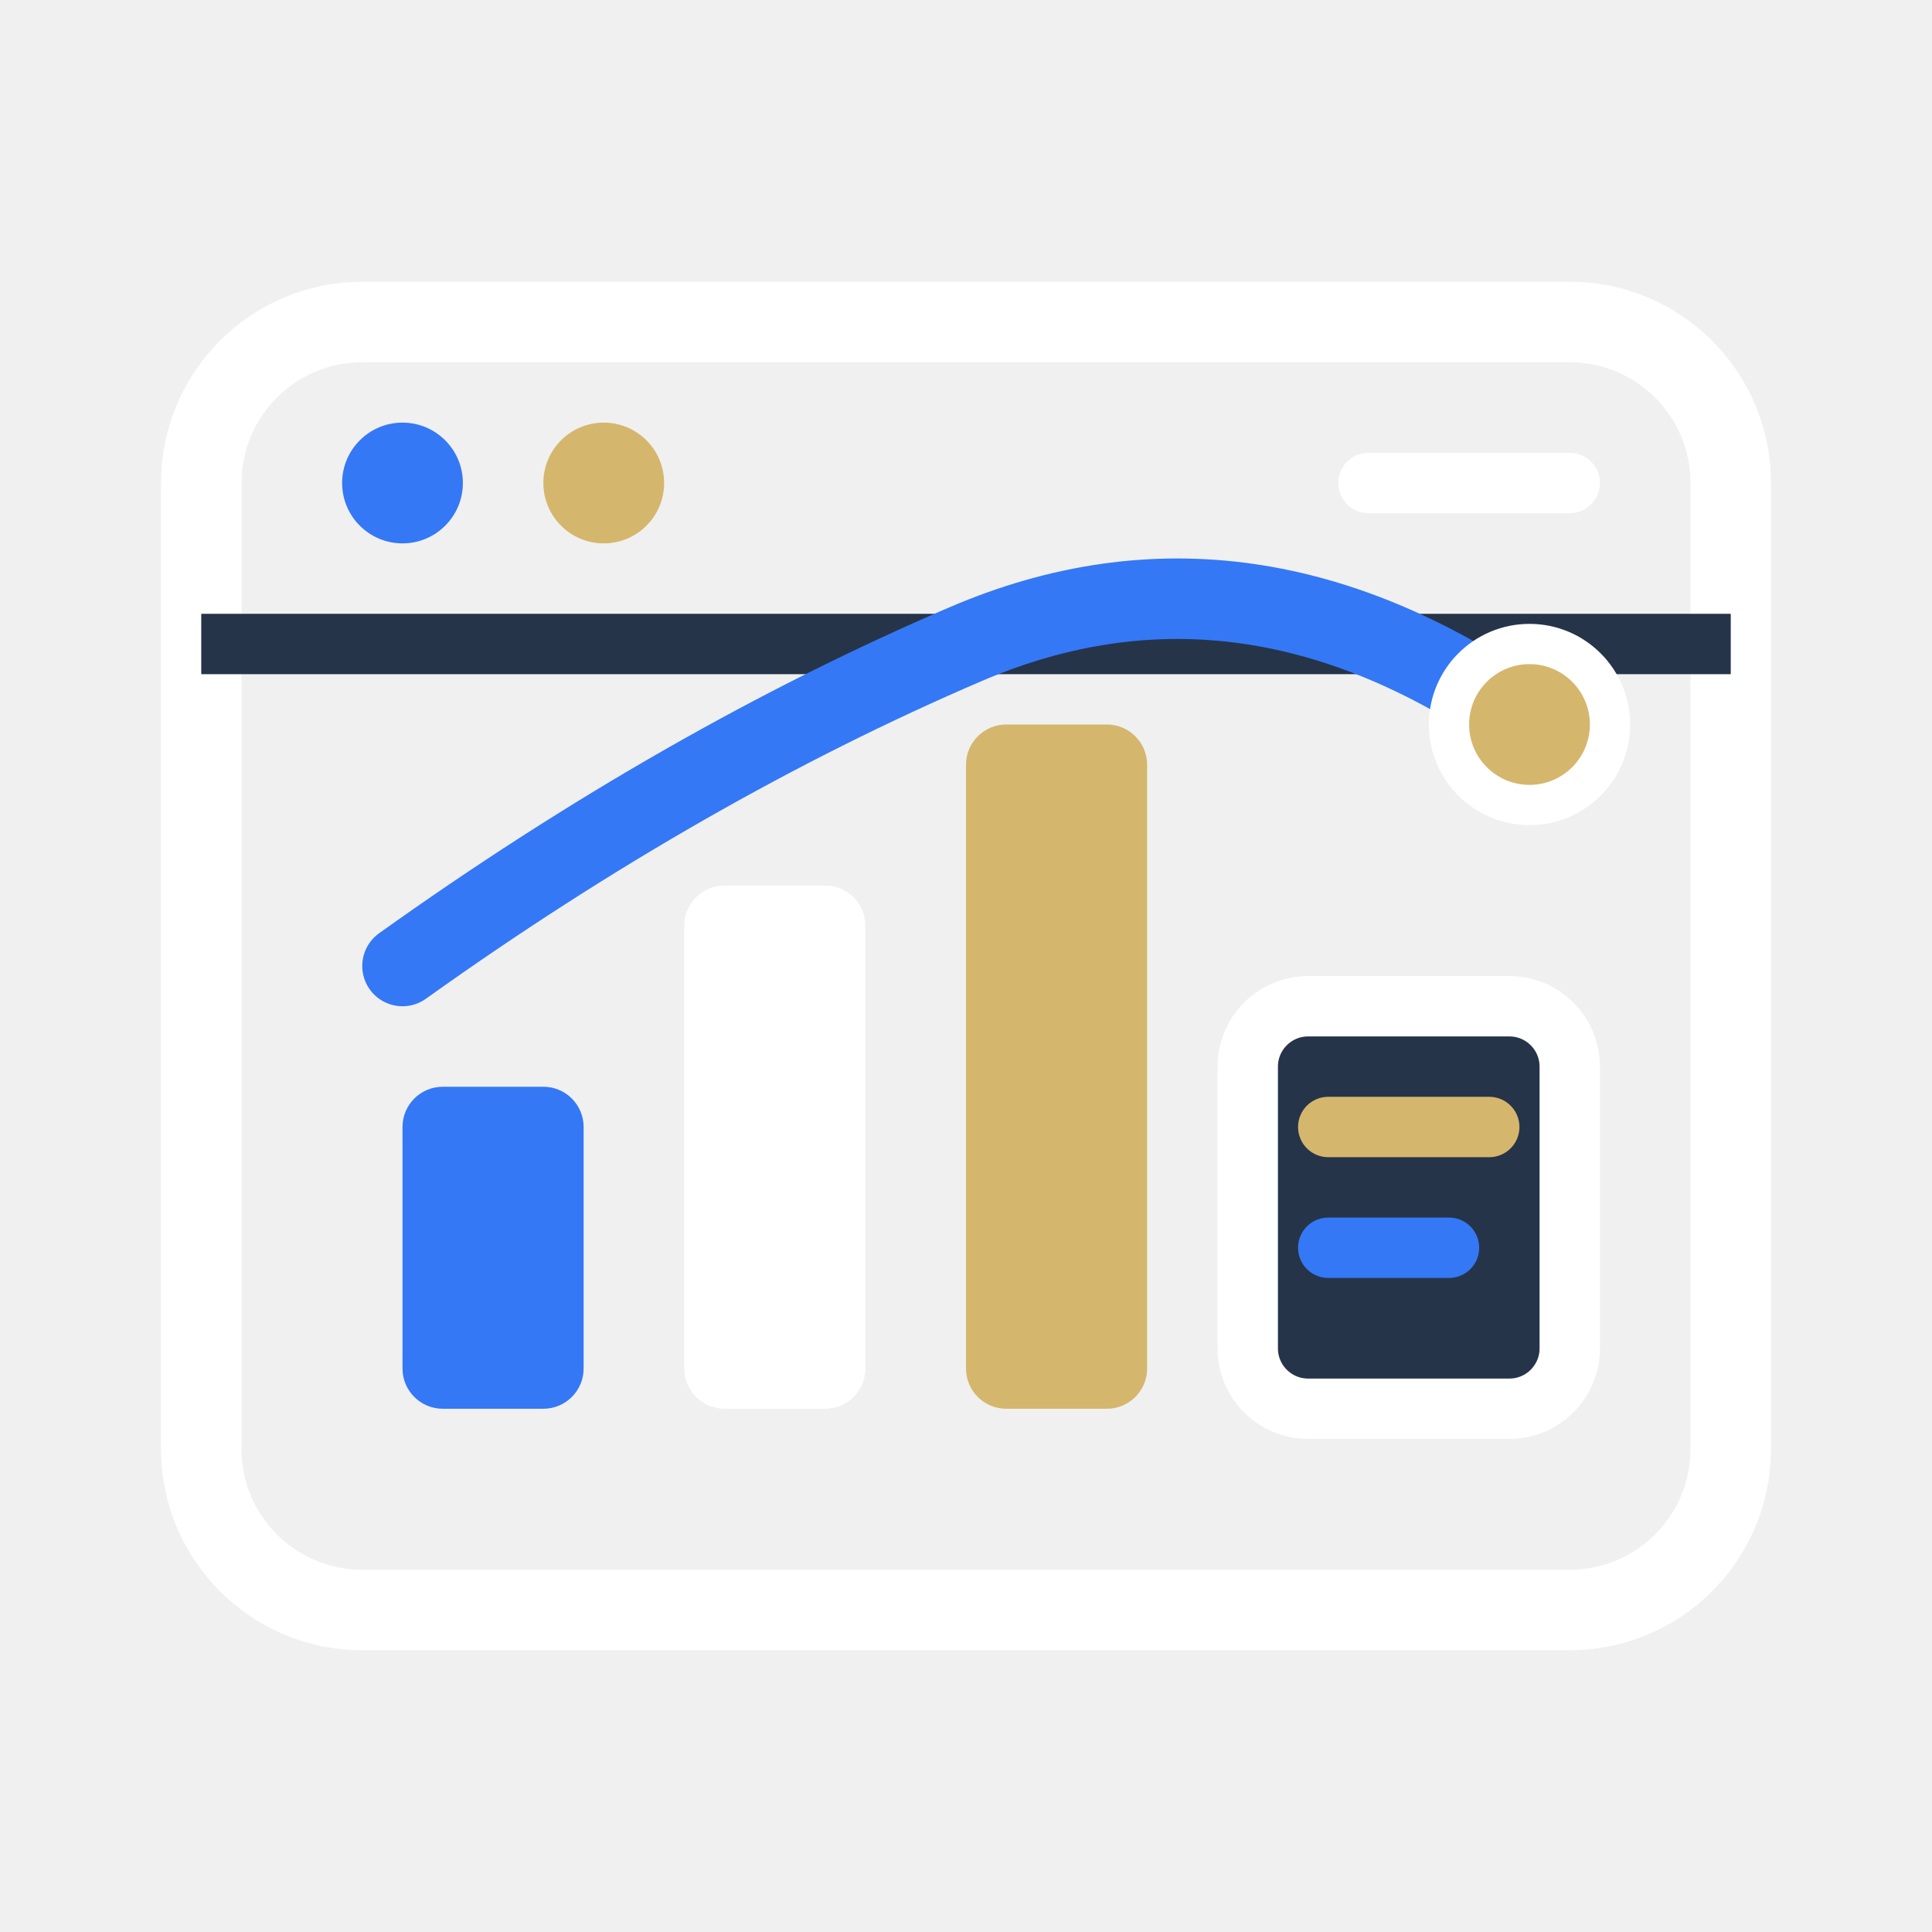
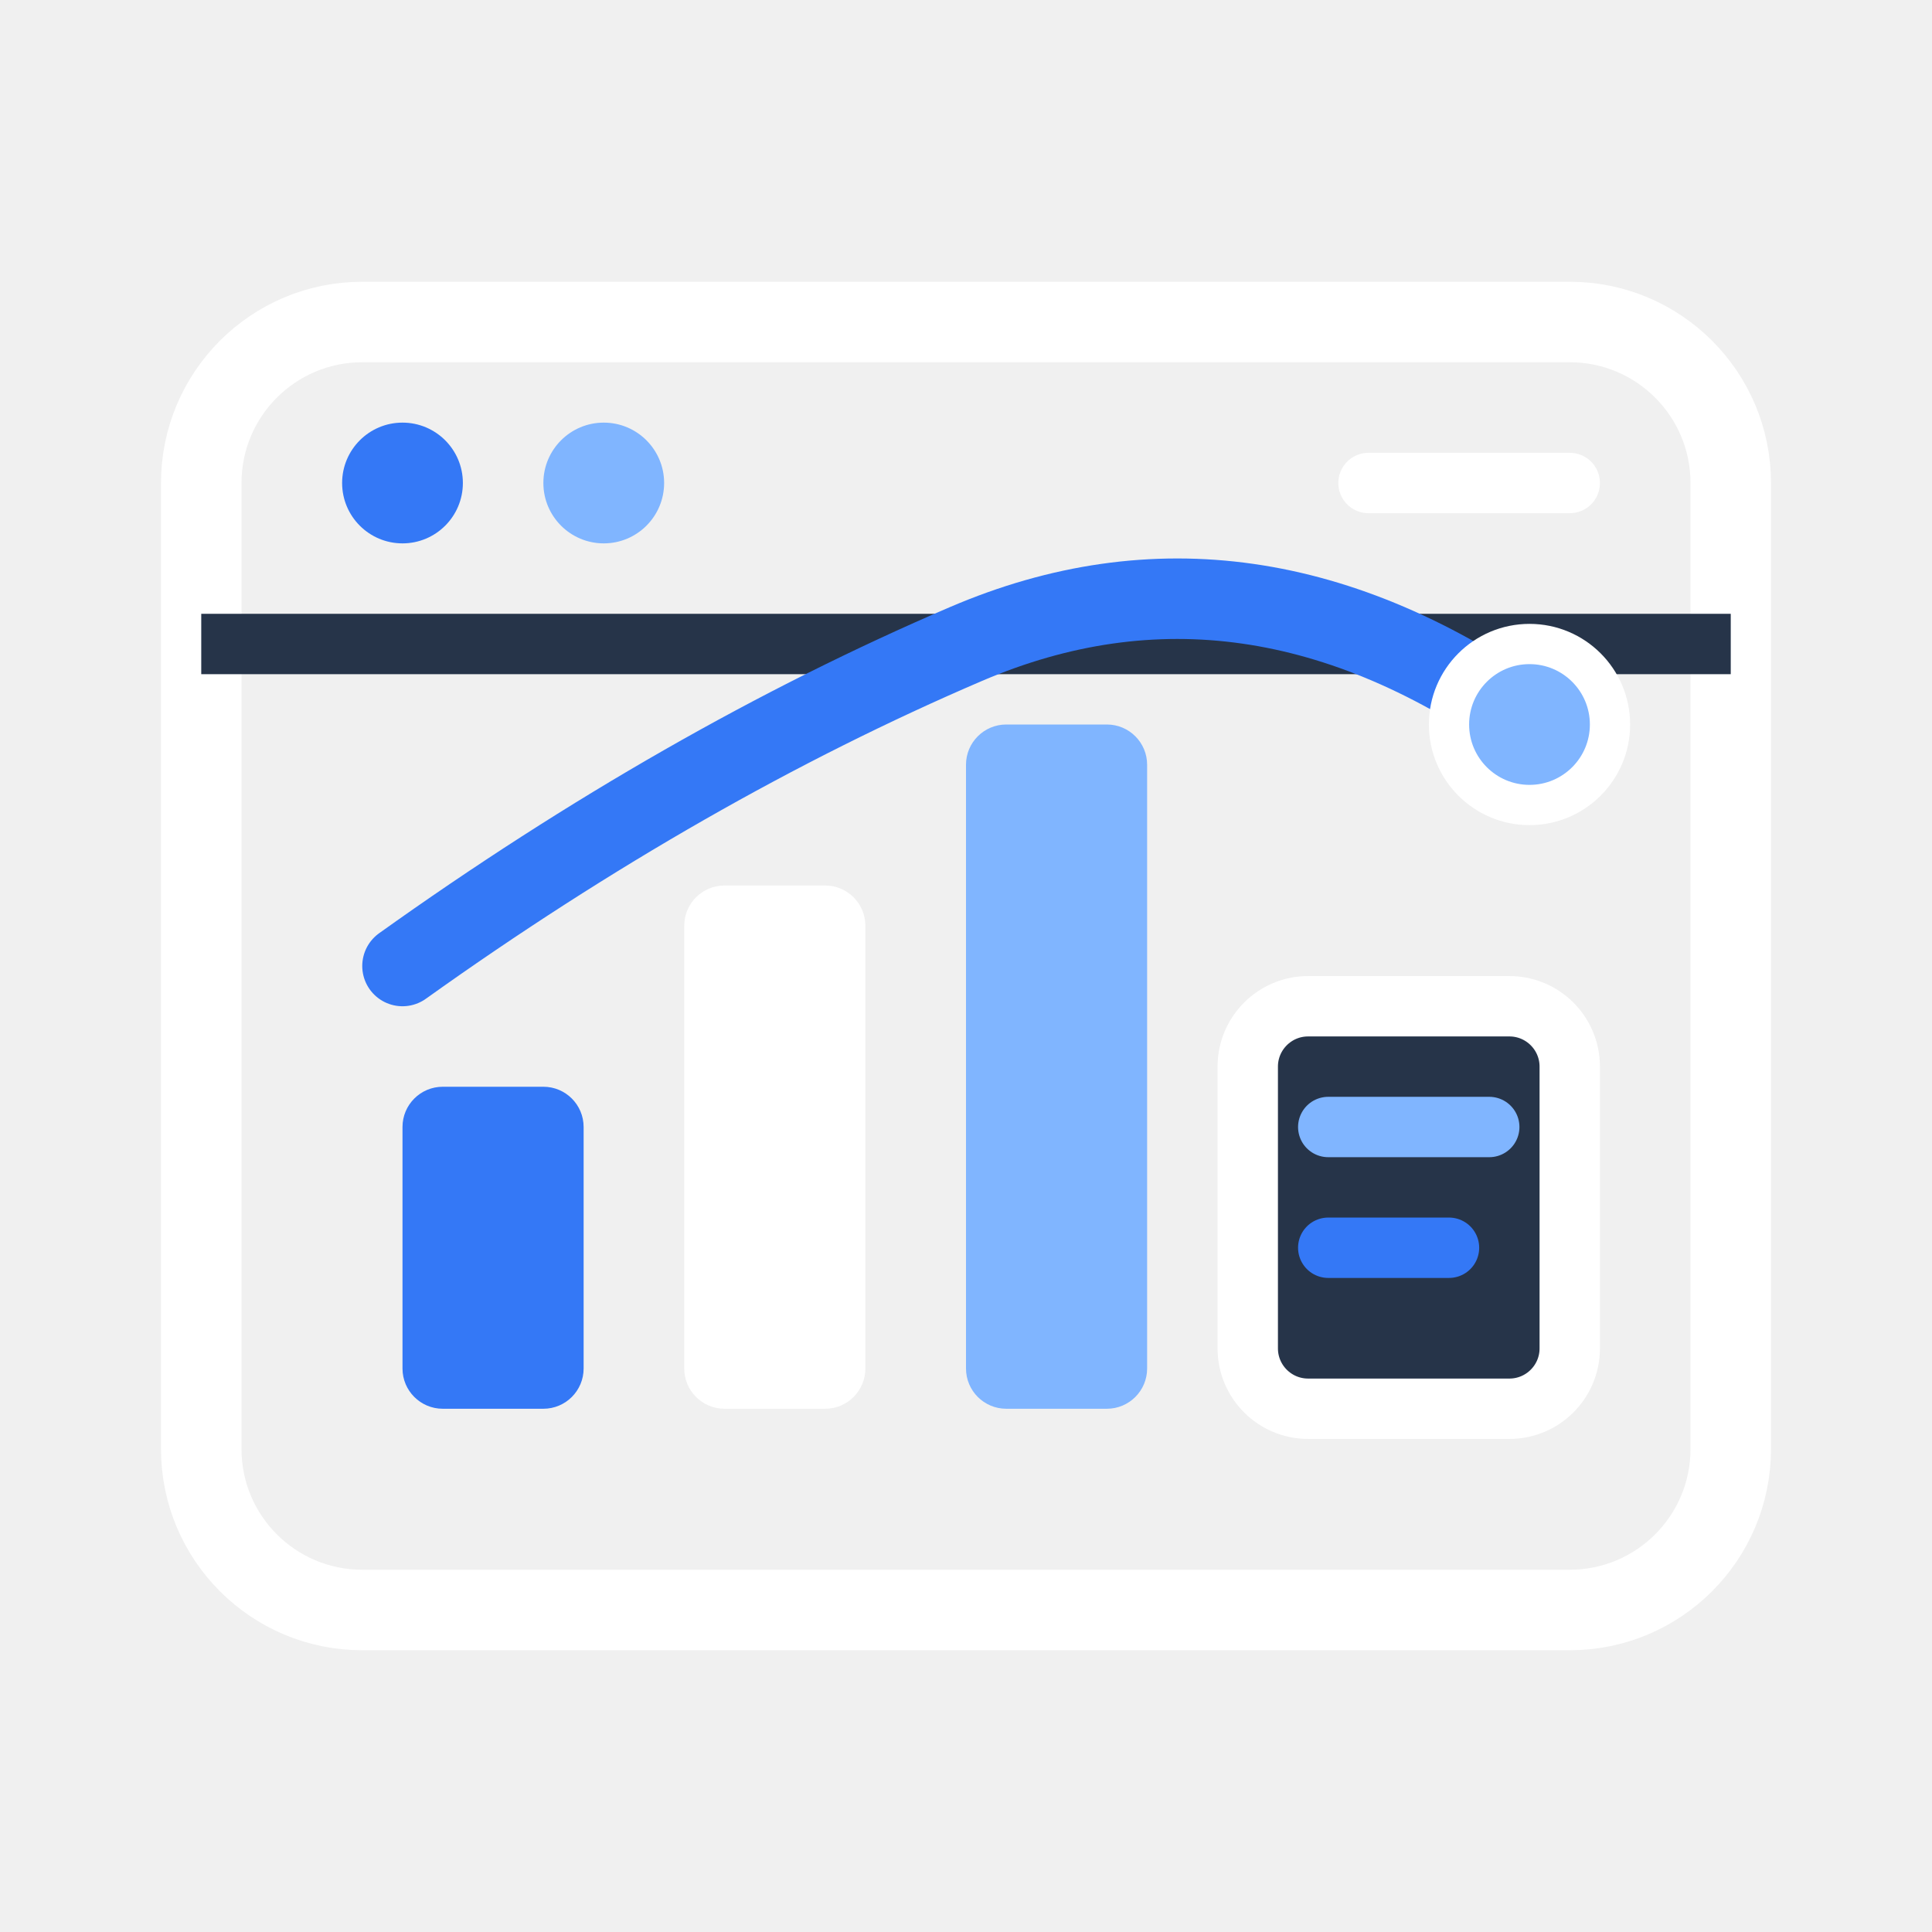
<svg xmlns="http://www.w3.org/2000/svg" viewBox="0 0 48 48" width="48" height="48" fill="none">
  <rect x="5" y="8" width="38" height="32" rx="4" stroke="#FFFFFF" stroke-width="2" />
  <line x1="5" y1="16" x2="43" y2="16" stroke="#263449" stroke-width="1.5" />
  <circle cx="10" cy="12" r="1.5" fill="#3478F6" />
-   <circle cx="15" cy="12" r="1.5" fill="#D5B66D" />
+   <circle cx="15" cy="12" r="1.5" fill="#80B5FF" />
  <line x1="34" y1="12" x2="39" y2="12" stroke="#FFFFFF" stroke-width="1.5" stroke-linecap="round" />
  <rect x="10" y="27" width="4.5" height="8" rx="1" fill="#3478F6" />
  <rect x="17" y="22" width="4.5" height="13" rx="1" fill="#FFFFFF" />
-   <rect x="24" y="18" width="4.5" height="17" rx="1" fill="#D5B66D" />
+   <rect x="24" y="18" width="4.5" height="17" rx="1" fill="#80B5FF" />
  <path d="M10 24 Q 17 19, 24 16 T 38 18" stroke="#3478F6" stroke-width="2" stroke-linecap="round" fill="none" />
-   <circle cx="38" cy="18" r="2" fill="#D5B66D" stroke="#FFFFFF" stroke-width="1" />
+   <circle cx="38" cy="18" r="2" fill="#80B5FF" stroke="#FFFFFF" stroke-width="1" />
  <rect x="31" y="25" width="8" height="10" rx="1.5" stroke="#FFFFFF" stroke-width="1.5" fill="#263449" />
-   <line x1="33" y1="28" x2="37" y2="28" stroke="#D5B66D" stroke-width="1.5" stroke-linecap="round" />
+   <line x1="33" y1="28" x2="37" y2="28" stroke="#80B5FF" stroke-width="1.5" stroke-linecap="round" />
  <line x1="33" y1="31" x2="36" y2="31" stroke="#3478F6" stroke-width="1.5" stroke-linecap="round" />
</svg>
